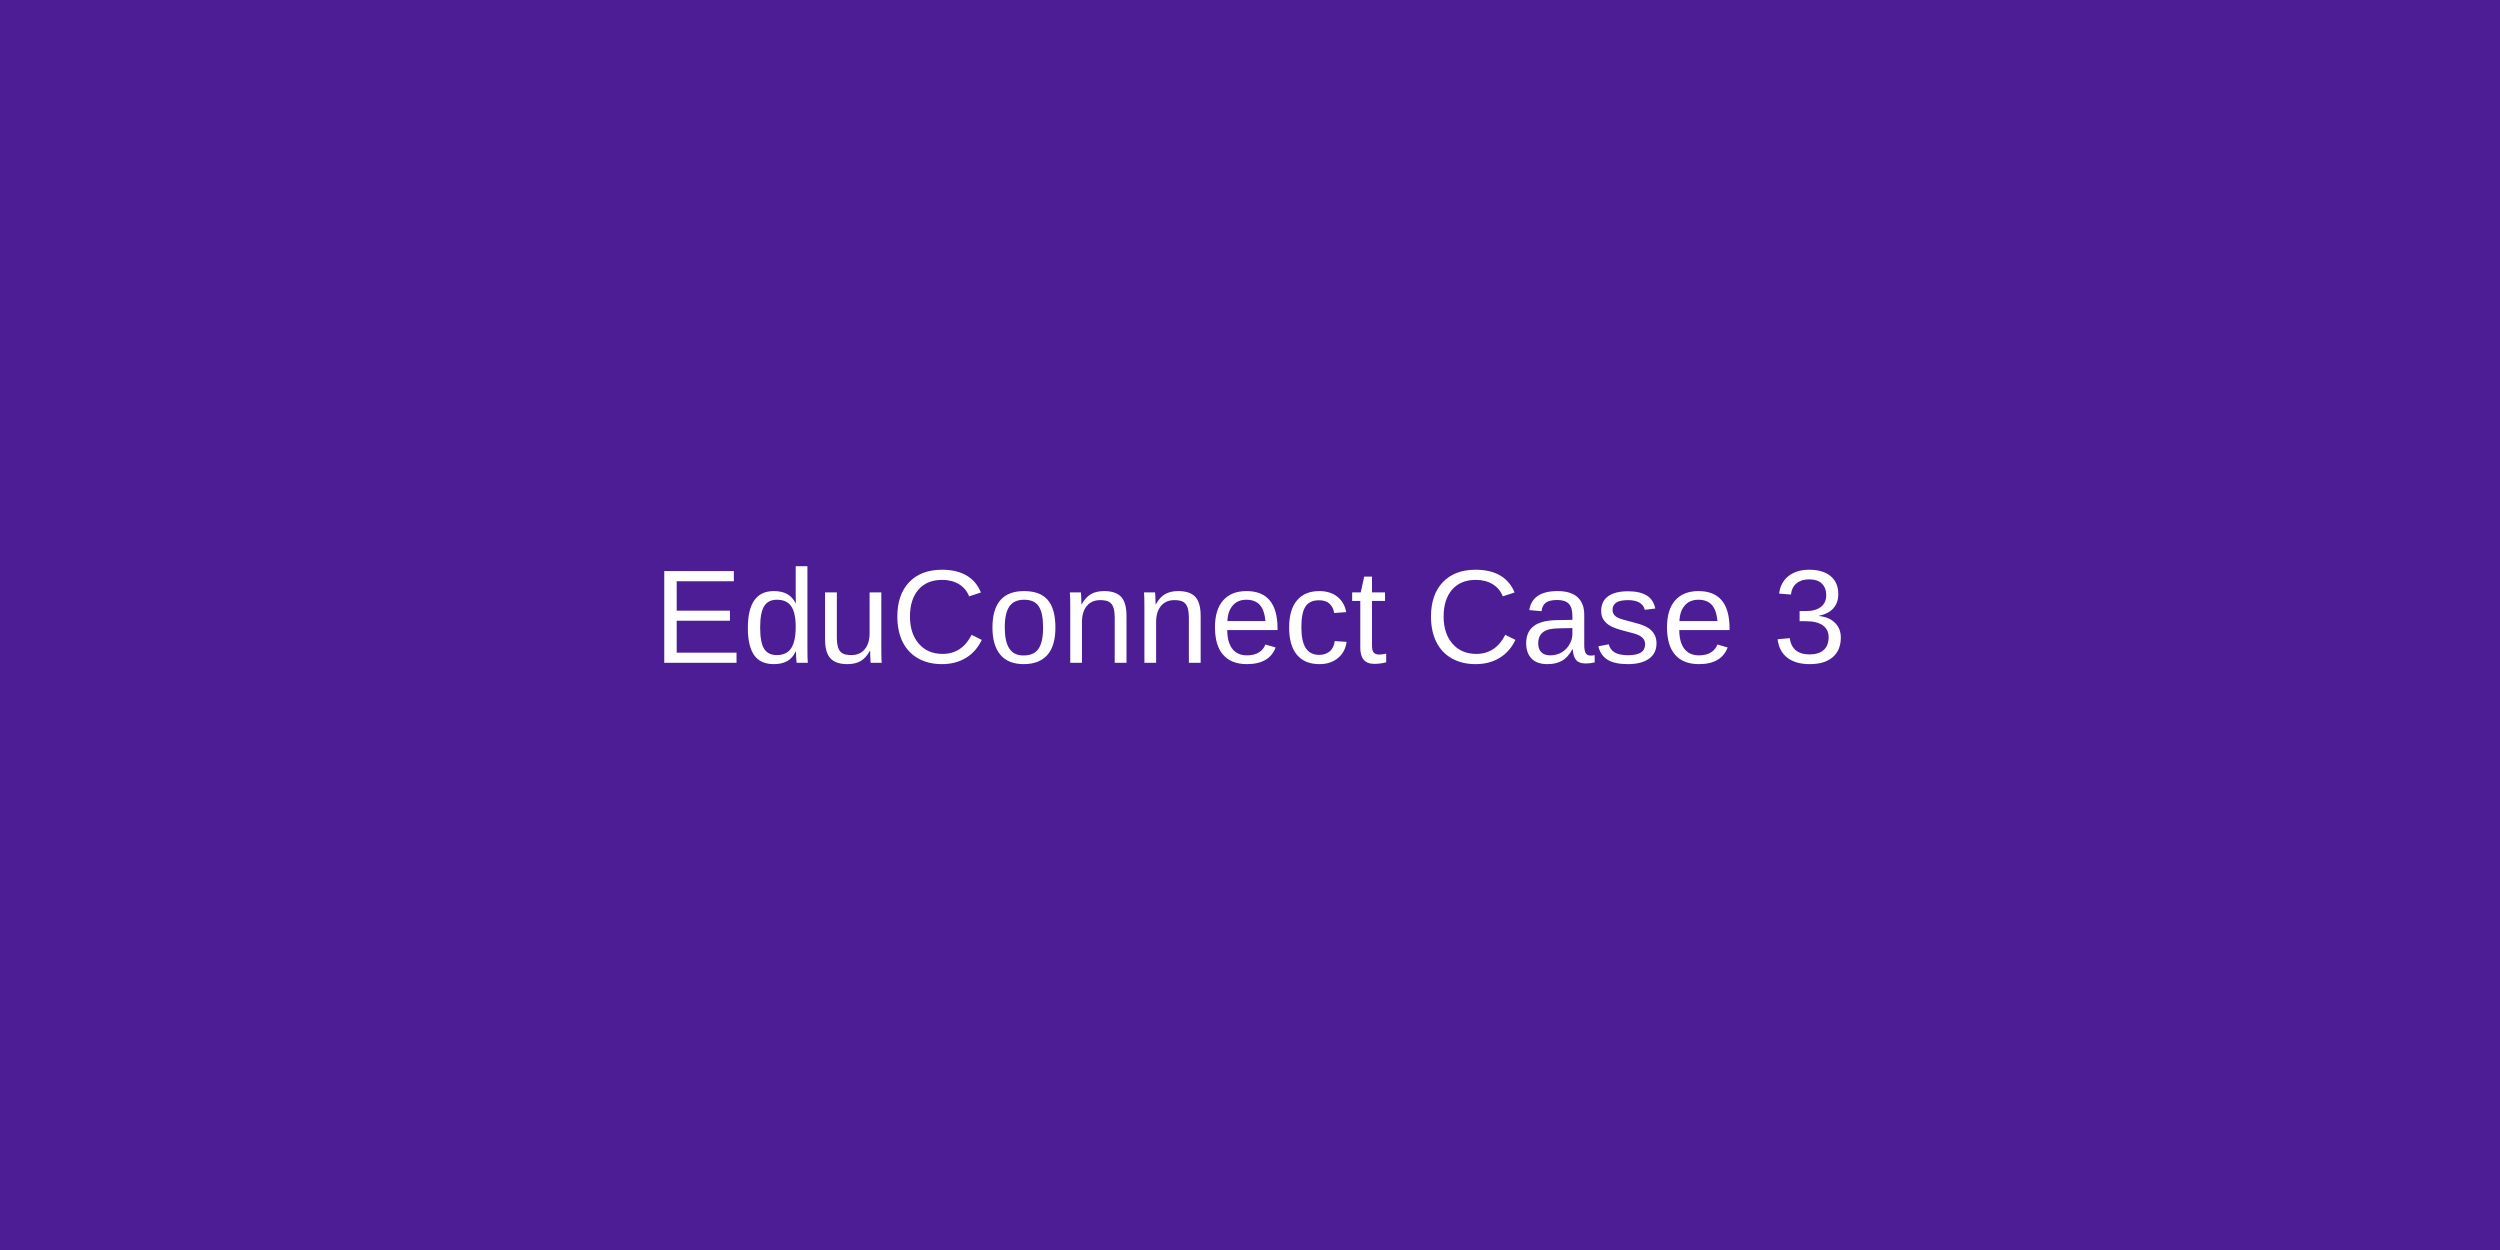
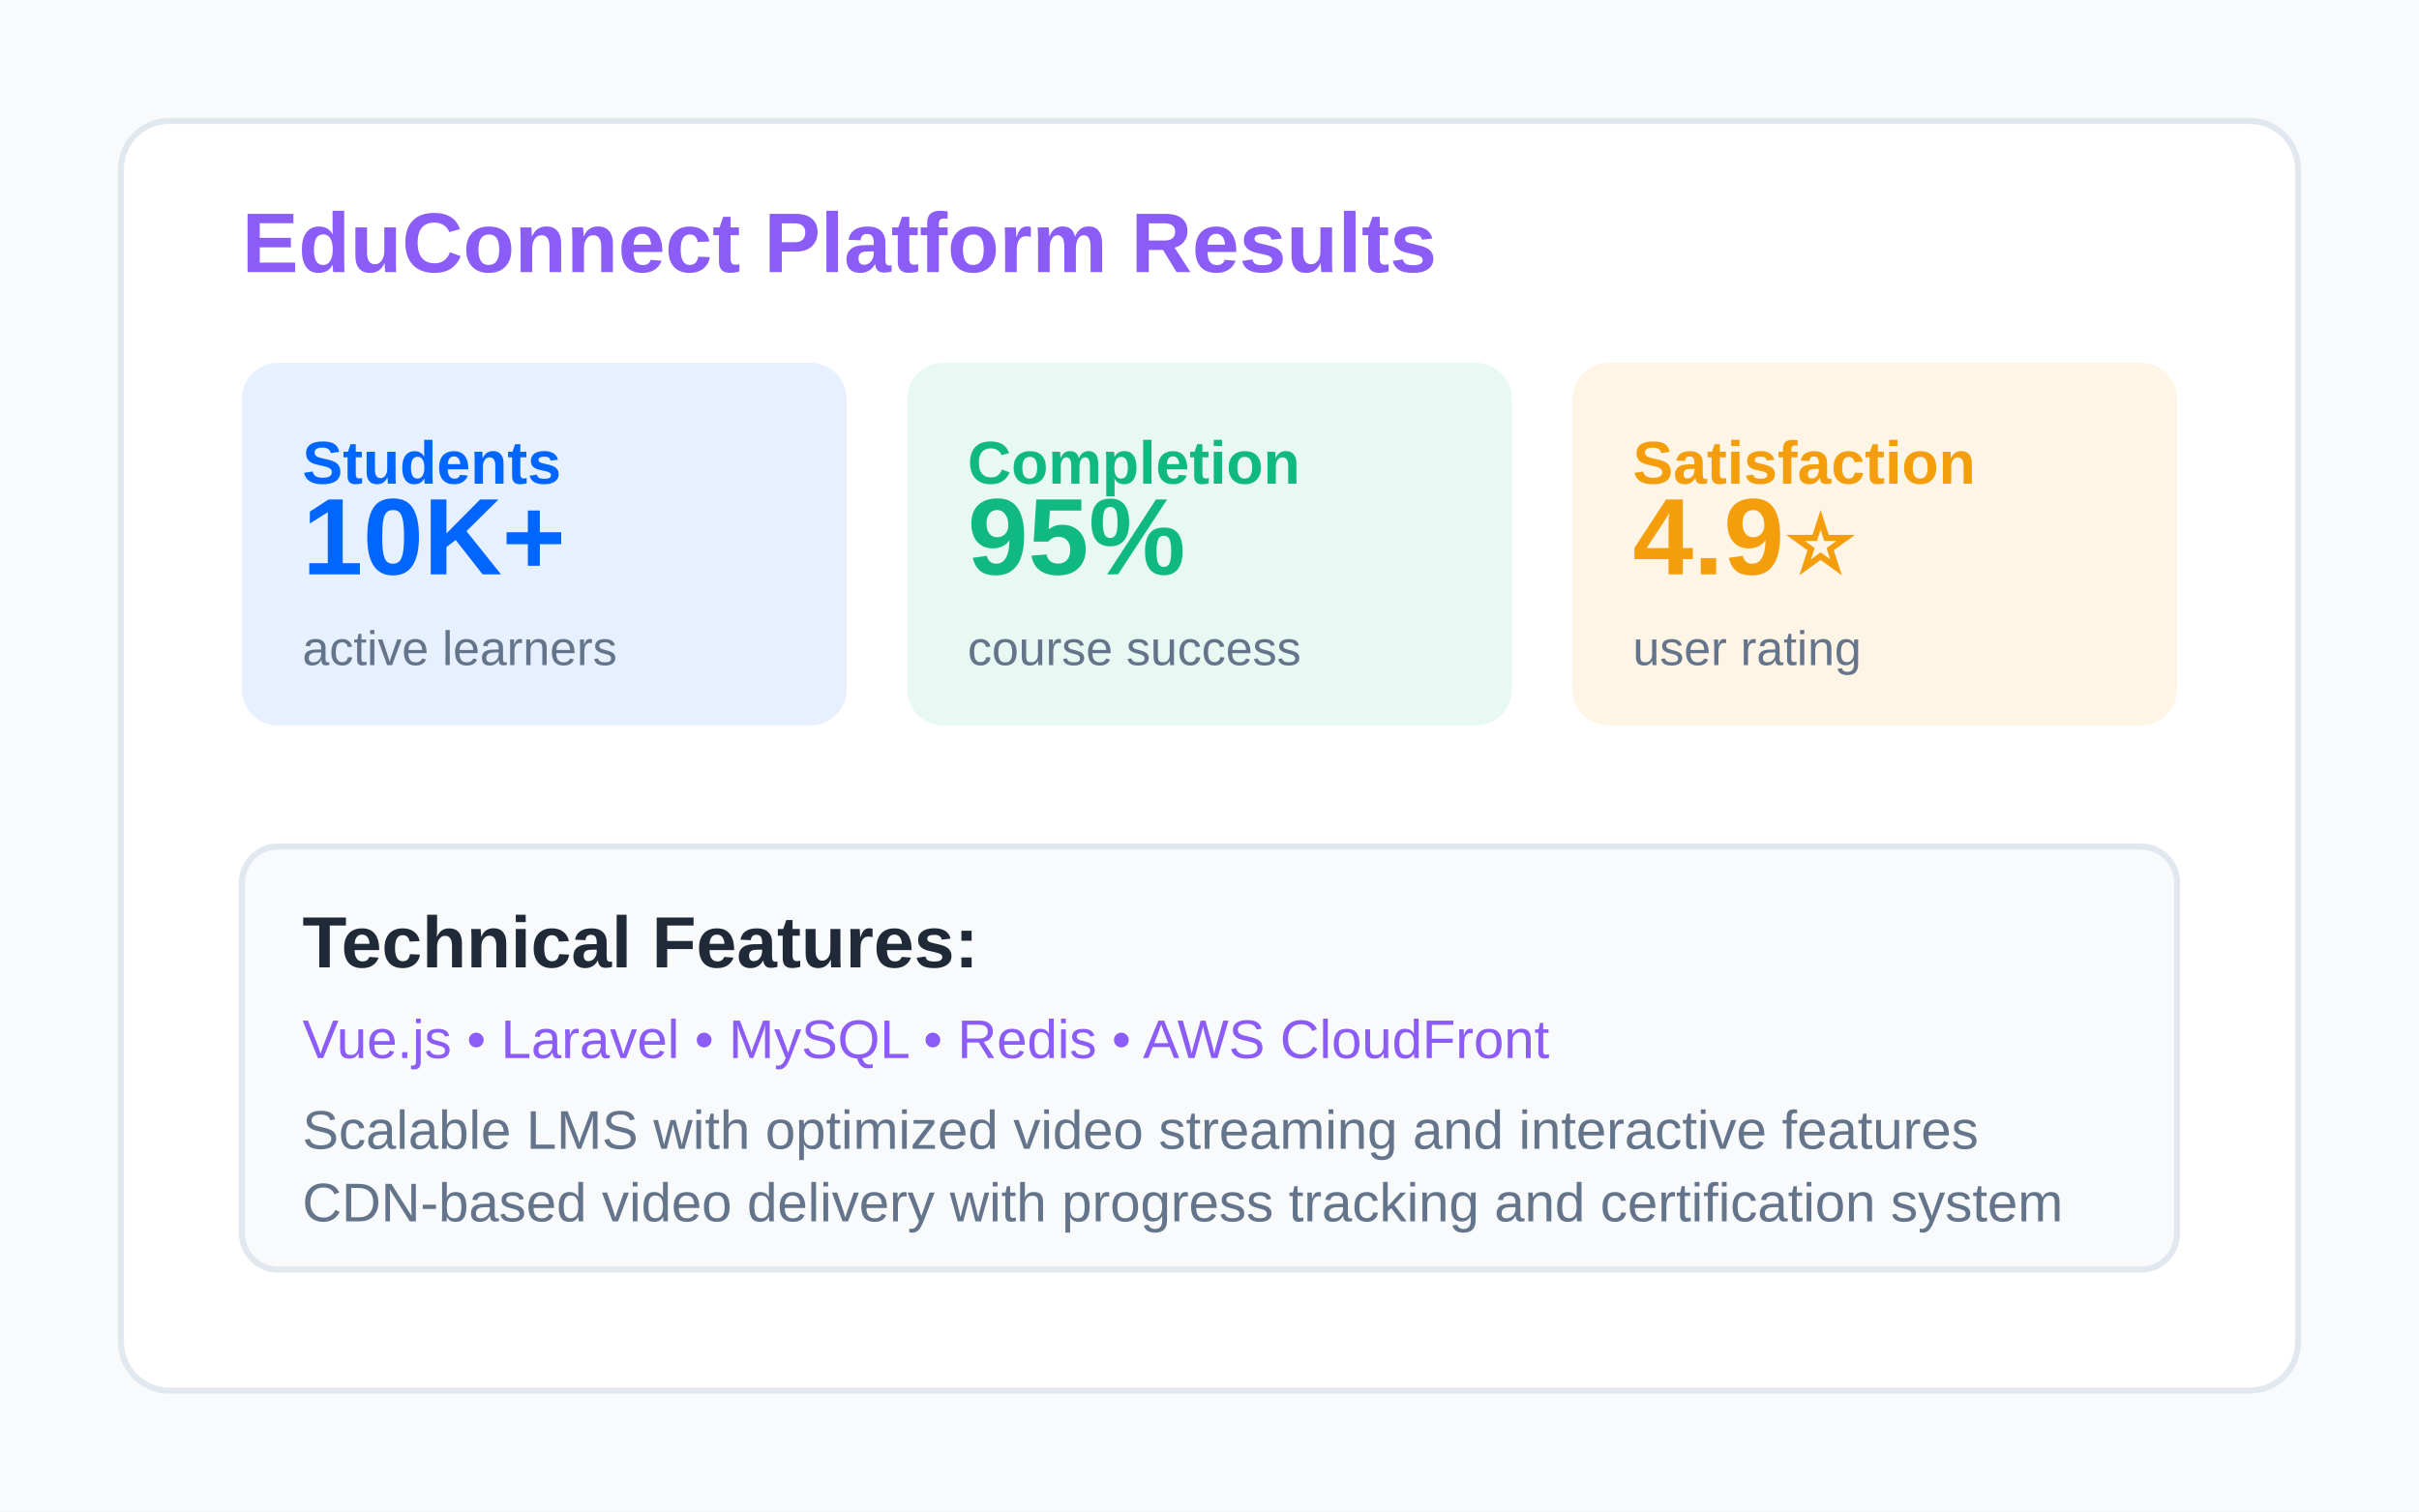
- <svg xmlns="http://www.w3.org/2000/svg" width="1200" height="600">
-   <rect width="100%" height="100%" fill="#4c1d95" />
-   <text x="50%" y="50%" fill="white" font-size="64" font-family="Poppins, Arial" text-anchor="middle" dominant-baseline="middle">EduConnect Case 3</text>
+ <svg xmlns="http://www.w3.org/2000/svg" width="400" height="250">
+   <rect width="400" height="250" fill="#f8fafc" />
+   <rect x="20" y="20" width="360" height="210" rx="8" fill="#ffffff" stroke="#e2e8f0" />
+   <text x="40" y="45" font-family="Arial, sans-serif" font-size="14" font-weight="bold" fill="#8b5cf6">EduConnect Platform Results</text>
+   <rect x="40" y="60" width="100" height="60" fill="#0066FF" opacity="0.1" rx="6" />
+   <text x="50" y="80" font-family="Arial, sans-serif" font-size="10" font-weight="bold" fill="#0066FF">Students</text>
+   <text x="50" y="95" font-family="Arial, sans-serif" font-size="18" font-weight="bold" fill="#0066FF">10K+</text>
+   <text x="50" y="110" font-family="Arial, sans-serif" font-size="8" fill="#64748b">active learners</text>
+   <rect x="150" y="60" width="100" height="60" fill="#10b981" opacity="0.1" rx="6" />
+   <text x="160" y="80" font-family="Arial, sans-serif" font-size="10" font-weight="bold" fill="#10b981">Completion</text>
+   <text x="160" y="95" font-family="Arial, sans-serif" font-size="18" font-weight="bold" fill="#10b981">95%</text>
+   <text x="160" y="110" font-family="Arial, sans-serif" font-size="8" fill="#64748b">course success</text>
+   <rect x="260" y="60" width="100" height="60" fill="#f59e0b" opacity="0.1" rx="6" />
+   <text x="270" y="80" font-family="Arial, sans-serif" font-size="10" font-weight="bold" fill="#f59e0b">Satisfaction</text>
+   <text x="270" y="95" font-family="Arial, sans-serif" font-size="18" font-weight="bold" fill="#f59e0b">4.9⭐</text>
+   <text x="270" y="110" font-family="Arial, sans-serif" font-size="8" fill="#64748b">user rating</text>
+   <rect x="40" y="140" width="320" height="70" fill="#f8fafc" stroke="#e2e8f0" rx="6" />
+   <text x="50" y="160" font-family="Arial, sans-serif" font-size="12" font-weight="bold" fill="#1f2937">Technical Features:</text>
+   <text x="50" y="175" font-family="Arial, sans-serif" font-size="9" fill="#8b5cf6">Vue.js • Laravel • MySQL • Redis • AWS CloudFront</text>
+   <text x="50" y="190" font-family="Arial, sans-serif" font-size="9" fill="#64748b">Scalable LMS with optimized video streaming and interactive features</text>
+   <text x="50" y="202" font-family="Arial, sans-serif" font-size="9" fill="#64748b">CDN-based video delivery with progress tracking and certification system</text>
</svg>
